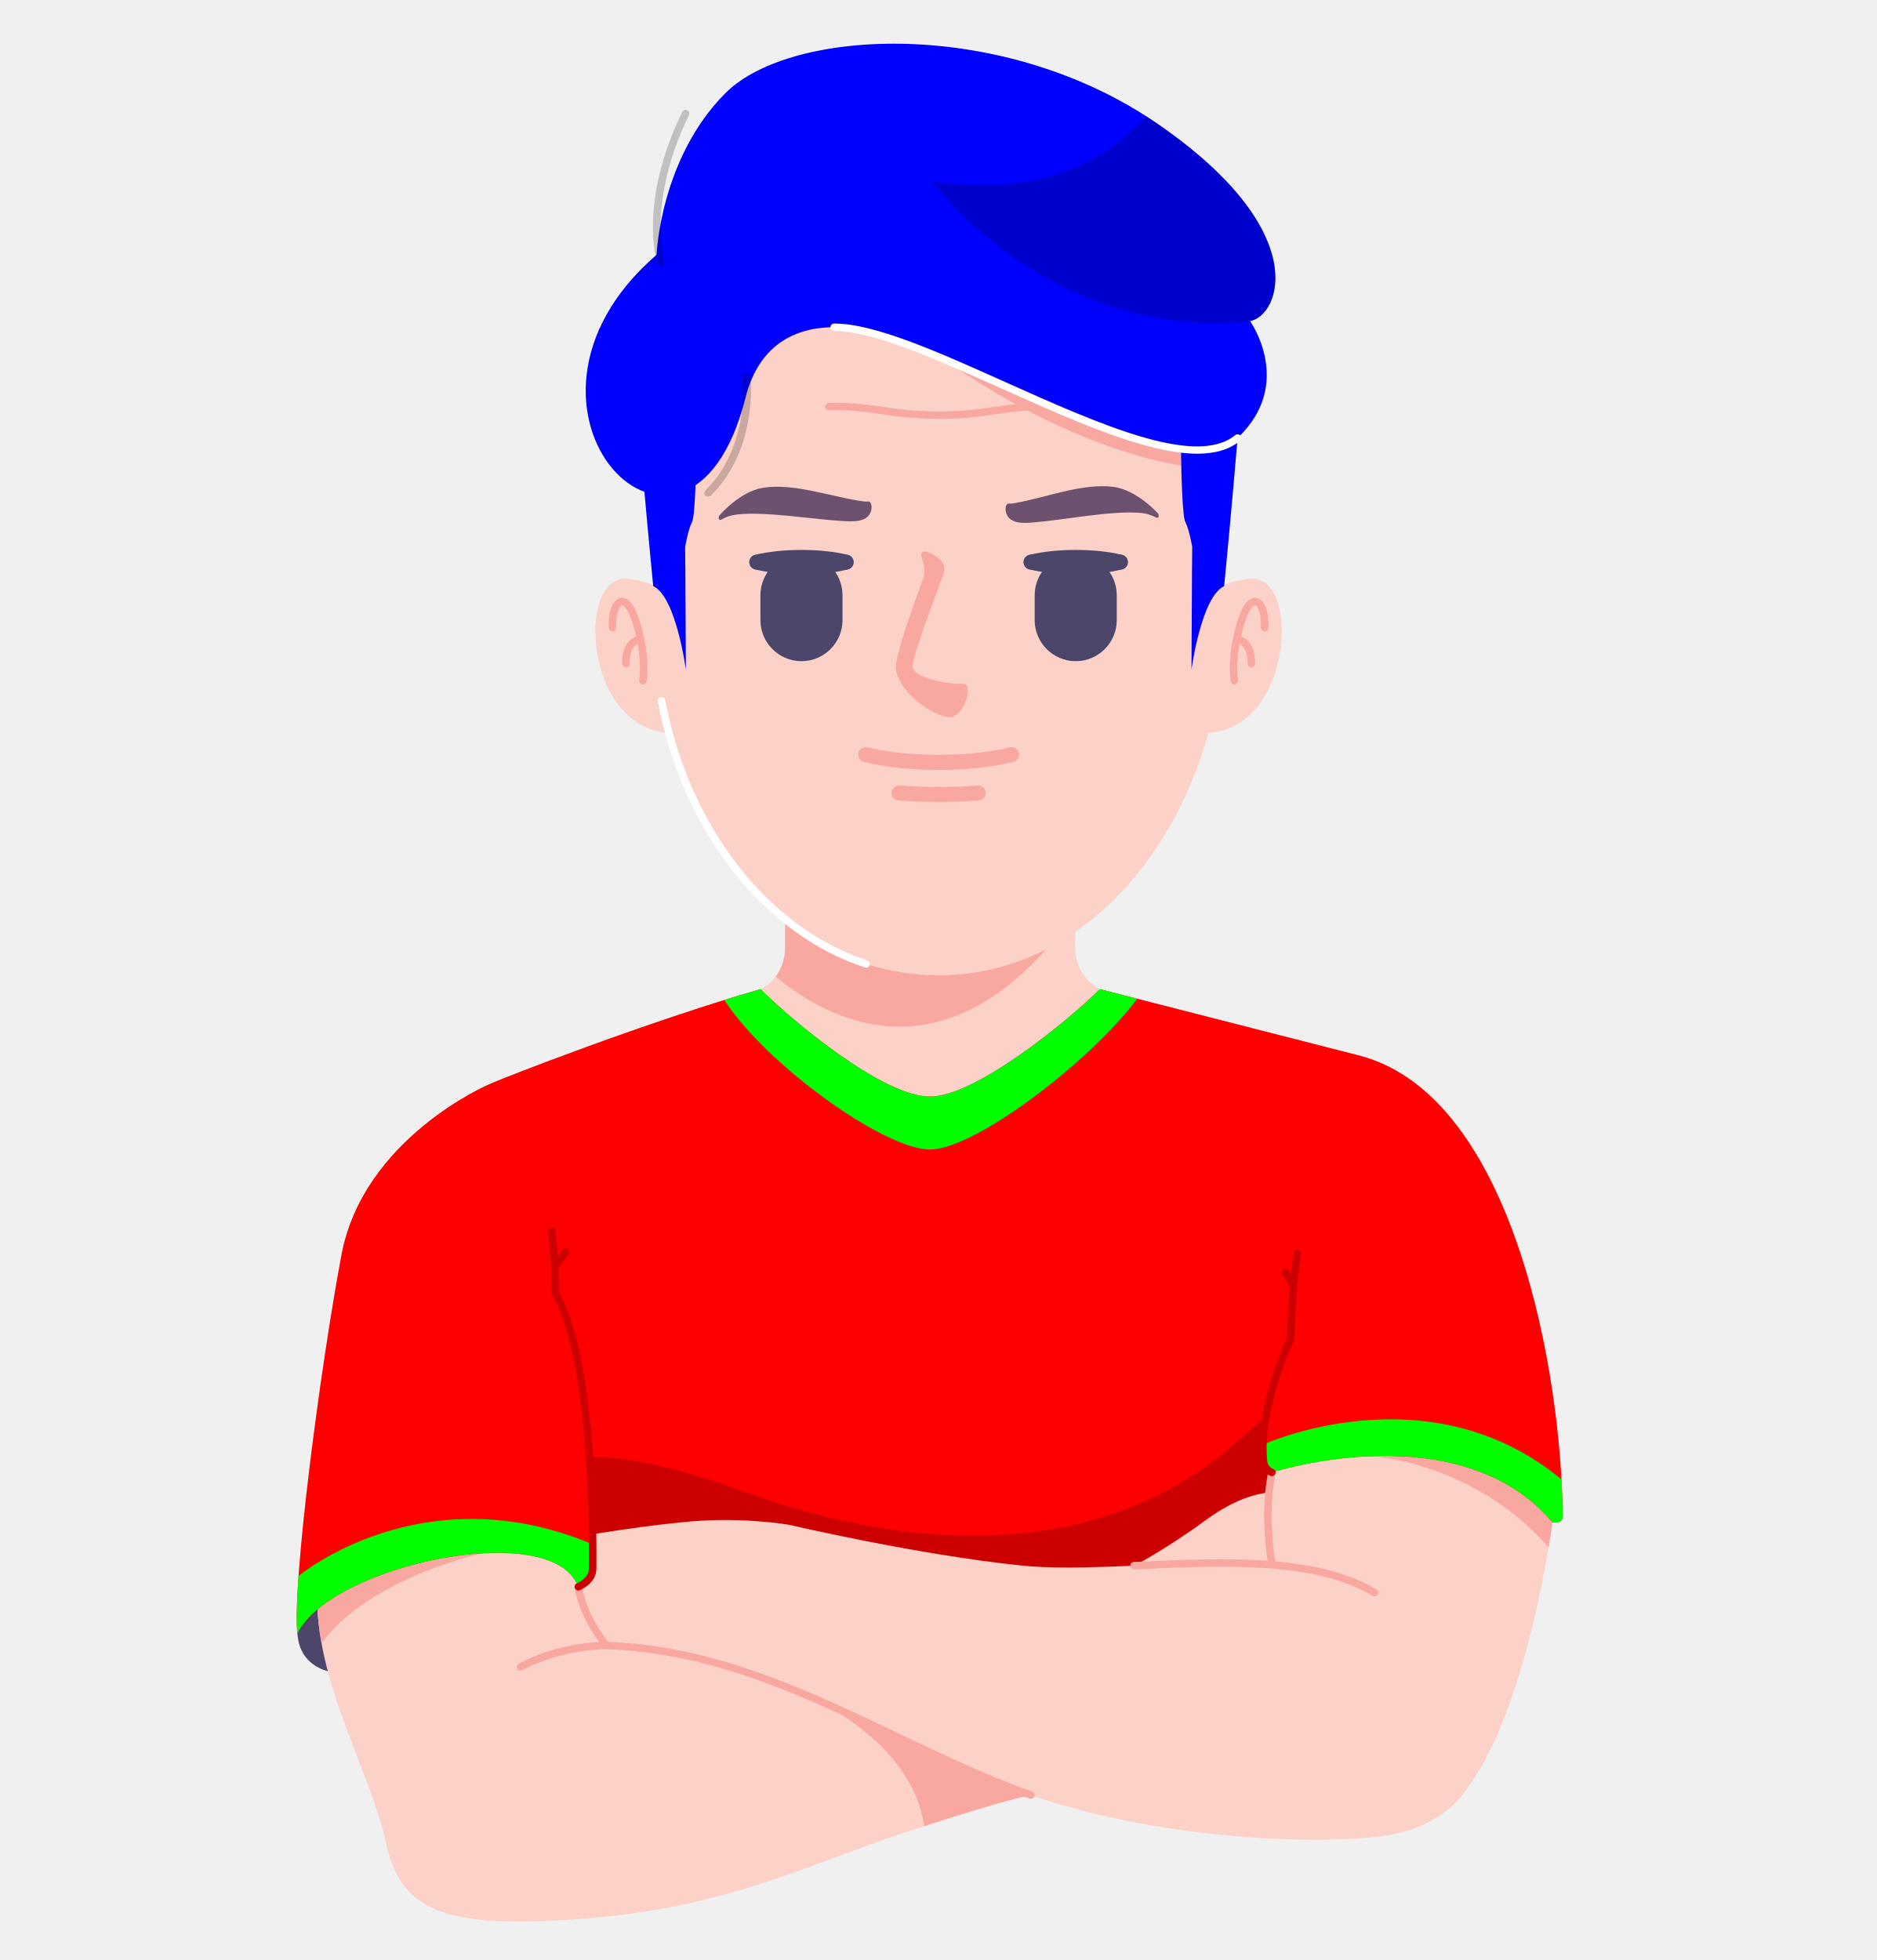
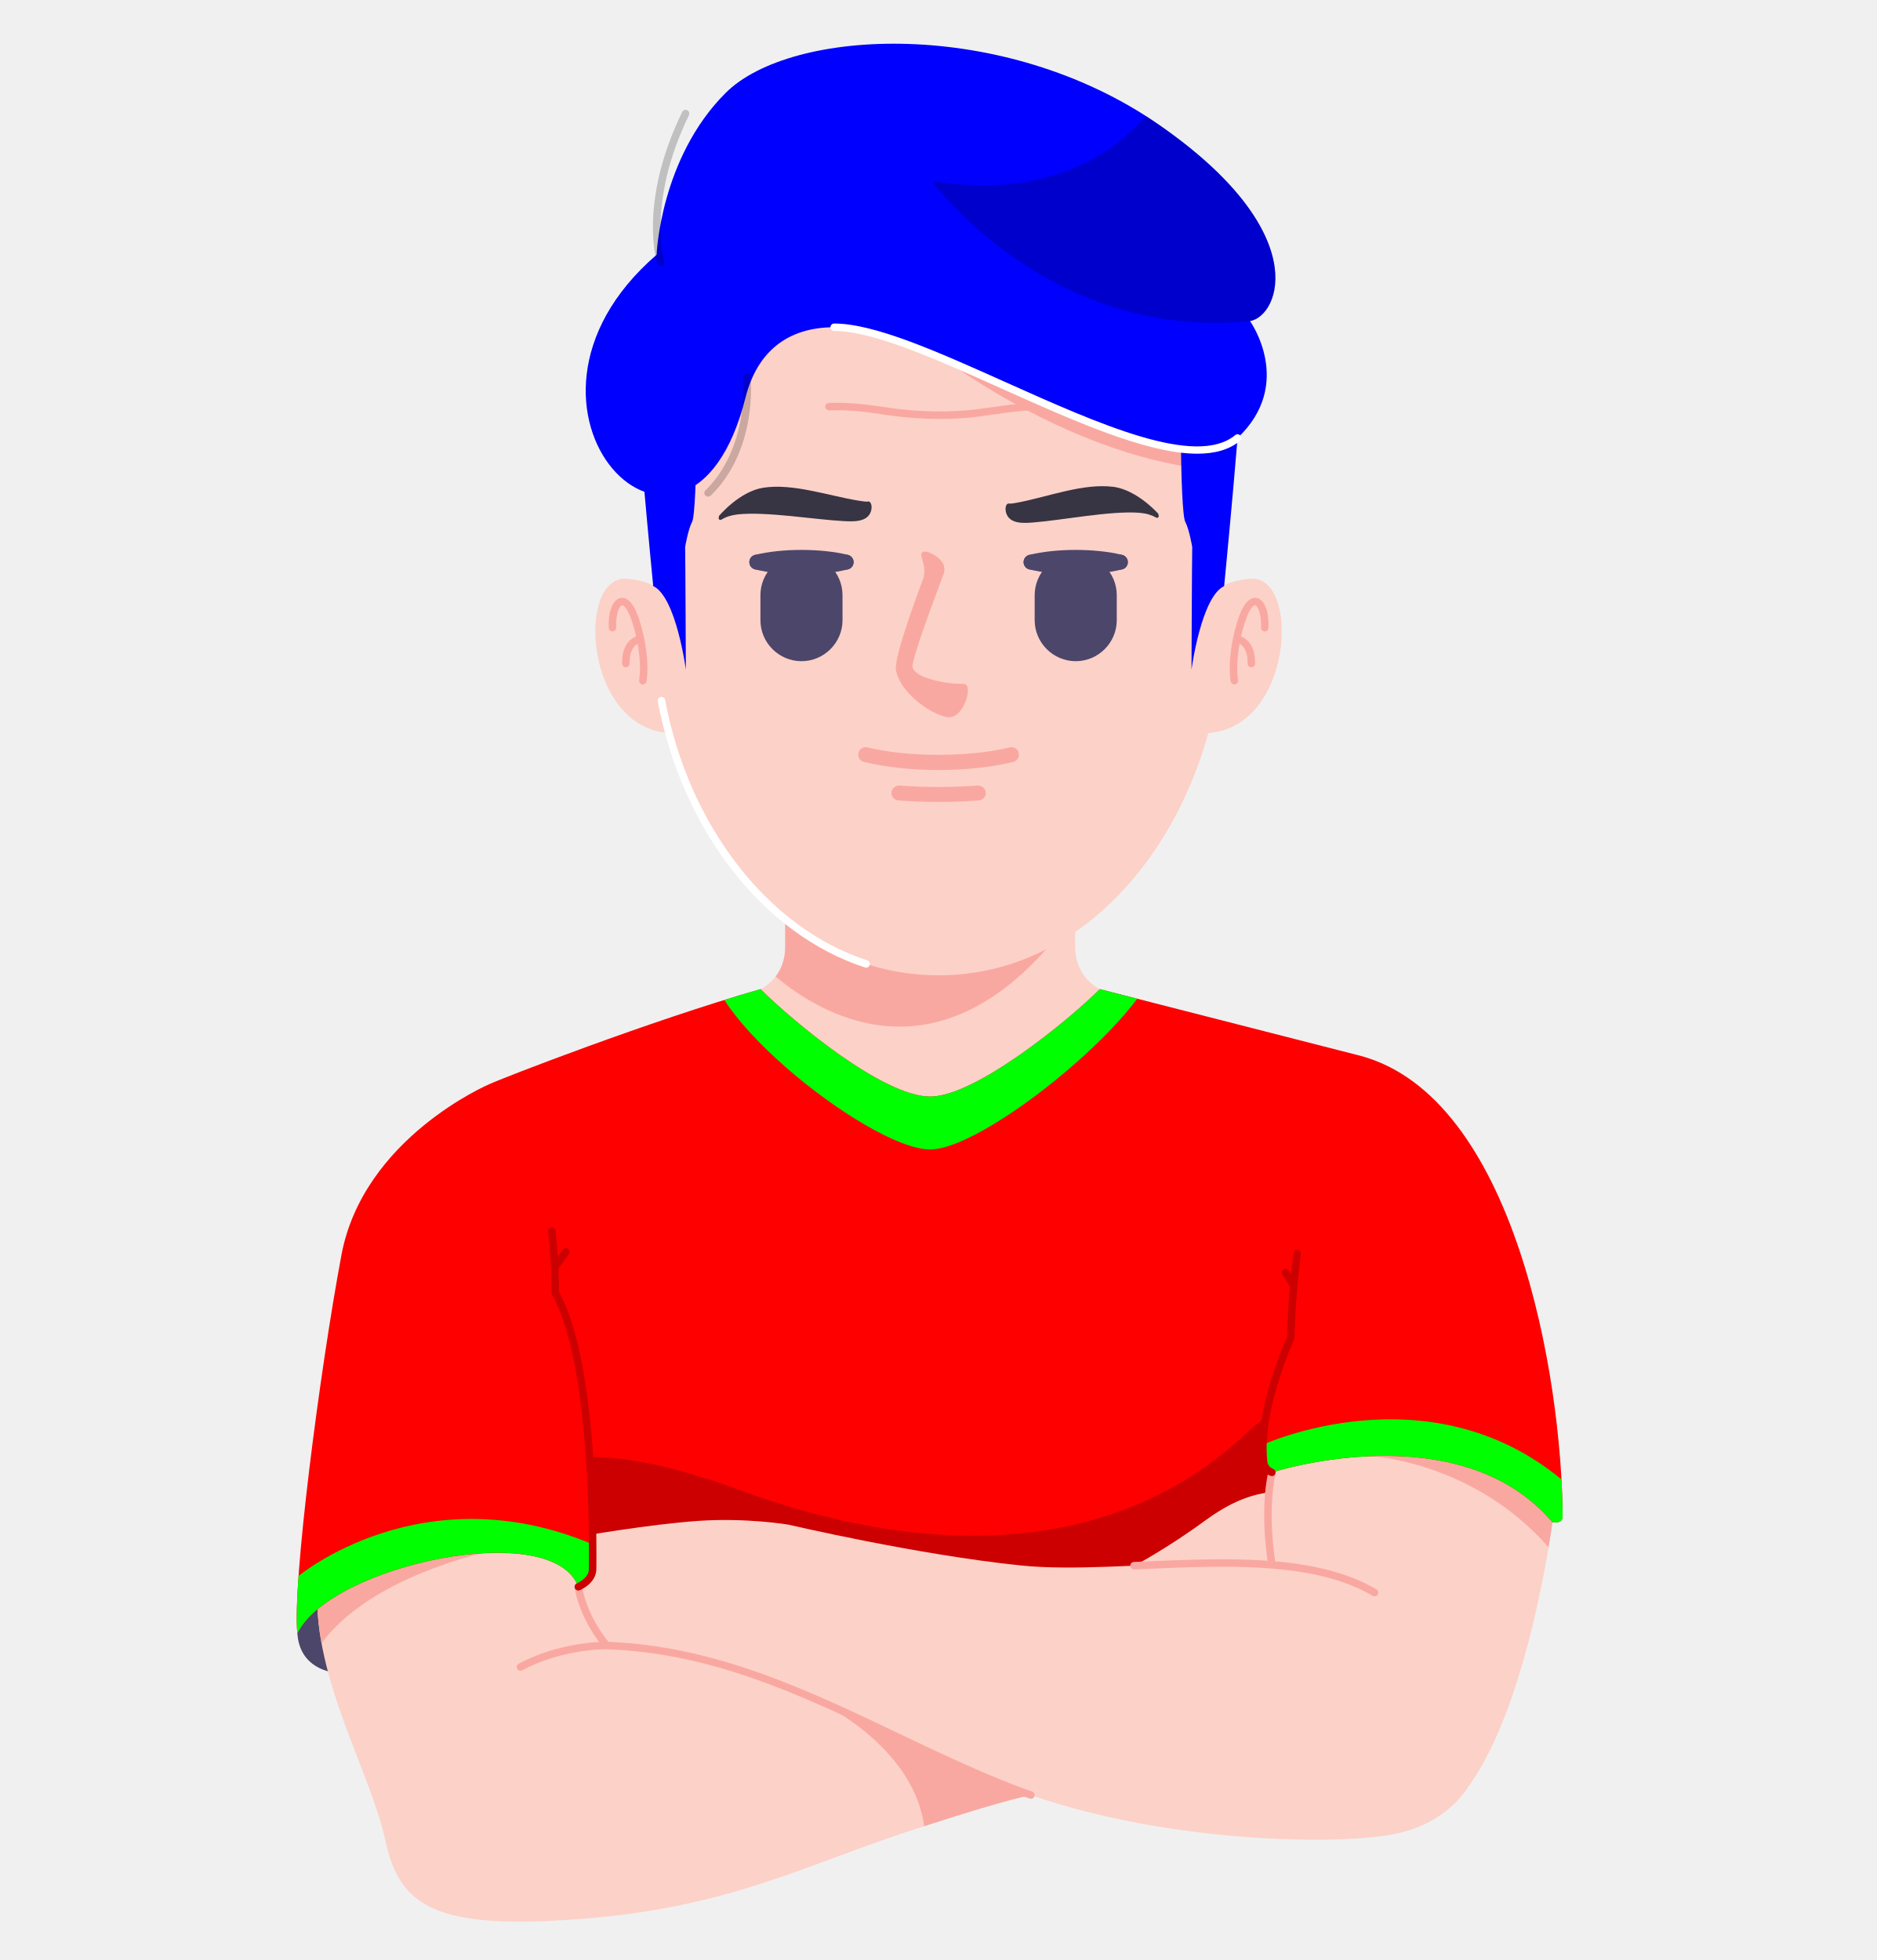
<svg xmlns="http://www.w3.org/2000/svg" width="224" height="234" viewBox="0 0 224 234" fill="none">
  <path fill-rule="evenodd" clip-rule="evenodd" d="M42.596 199.789C39.719 200.091 35.803 199.293 35.504 195.036C35.203 190.776 39.583 190.528 39.665 190.66C39.751 190.792 42.776 196.204 42.776 196.317L42.596 199.789Z" fill="#4C466A" />
  <path fill-rule="evenodd" clip-rule="evenodd" d="M93.737 138.085H128.355V121.471C130.487 120.765 132.736 119.904 132.736 119.904L131.299 118.092C131.299 118.092 128.355 116.803 128.355 113.043V81.063H93.737V113.043C93.737 116.803 90.792 118.092 90.792 118.092L89.356 119.904C89.356 119.904 91.604 120.765 93.737 121.471V138.085Z" fill="#FCD1C8" />
  <path fill-rule="evenodd" clip-rule="evenodd" d="M93.737 102.745V113.043C93.737 114.64 93.205 115.792 92.593 116.587C97.977 121.109 111.735 129.408 126.075 111.948L104.097 99.091C104.097 99.091 98.355 101.144 93.737 102.745Z" fill="#F9A8A1" />
  <path fill-rule="evenodd" clip-rule="evenodd" d="M58.339 129.472C59.716 128.804 77.651 121.841 90.792 118.092C94.629 121.921 105.413 130.919 111.044 130.919C116.408 130.919 127.464 121.921 131.299 118.092L162.401 126.047V187.827L161.369 199.658H63.24L58.339 129.472Z" fill="#FF0001" />
  <path fill-rule="evenodd" clip-rule="evenodd" d="M74.749 199.658H63.24L61.753 178.367C62.407 177.188 62.817 176.474 62.817 176.474C62.817 176.474 66.689 169.932 88.276 177.888C109.863 185.844 132.589 186.28 148.713 171.193C164.836 156.109 162.101 190.239 161.159 190.239C160.216 190.239 120.616 194.956 115.525 195.899C112.481 196.46 91.525 198.64 74.749 199.658Z" fill="#CC0001" />
  <path fill-rule="evenodd" clip-rule="evenodd" d="M94.144 182.029C94.144 182.029 89.139 181.172 83.324 181.577C77.508 181.982 69.26 183.425 69.26 183.425L66.331 188.339L69.396 197.893C69.396 197.893 72.776 199.381 74.443 198.255C76.112 197.127 94.639 187.167 94.144 182.029Z" fill="#FCD1C8" />
  <path fill-rule="evenodd" clip-rule="evenodd" d="M69.039 189.445C69.039 189.445 69.441 192.849 72.415 196.453L80.8 194.019L108.927 195.731L123.101 214.323C123.101 214.323 120.825 214.57 108.477 218.629C96.125 222.684 86.929 227.735 69.531 229.085C52.132 230.44 47.713 227.735 46.001 219.711C44.288 211.687 37.437 200.509 37.888 189.781C38.339 179.055 55.739 178.963 55.739 178.963C55.739 178.963 69.352 181.035 69.039 189.445Z" fill="#FCD1C8" />
  <path fill-rule="evenodd" clip-rule="evenodd" d="M110.711 198.07L123.102 214.323C123.102 214.323 121.055 214.546 110.327 218.025C108.893 207.599 96.043 202.287 96.043 202.287L109.24 197.727C109.743 197.84 110.232 197.956 110.711 198.07Z" fill="#F9A8A1" />
  <path fill-rule="evenodd" clip-rule="evenodd" d="M38.382 196.169C37.996 194.041 37.8 191.904 37.888 189.781C38.216 181.956 47.557 179.791 52.593 179.192L57.576 185.44C57.576 185.44 44.208 188.321 38.382 196.169Z" fill="#F9A8A1" />
  <path fill-rule="evenodd" clip-rule="evenodd" d="M132.184 188.88L135.441 186.92C135.441 186.92 139.395 184.821 143.812 181.576C148.231 178.332 151.927 177.429 156.615 178.511C161.303 179.593 162.401 185.093 162.401 185.093C162.401 185.093 159.229 193.205 156.344 191.853C153.459 190.503 132.184 188.88 132.184 188.88Z" fill="#FCD1C8" />
  <path fill-rule="evenodd" clip-rule="evenodd" d="M185.334 181.737C185.334 181.737 182.535 203.268 175.391 213.157L151.852 186.828C151.852 186.828 150.764 180.905 151.842 175.789C152.92 170.672 152.92 170.672 152.92 170.672C152.92 170.672 173.835 166.974 174.827 167.516C175.818 168.057 185.284 176.169 185.334 181.737Z" fill="#FCD1C8" />
  <path fill-rule="evenodd" clip-rule="evenodd" d="M185.334 181.737C185.334 181.737 185.186 182.872 184.872 184.736C175.919 174.484 163.7 173.849 163.7 173.849L167.522 168.265C171.315 167.7 174.458 167.312 174.827 167.516C175.818 168.057 185.284 176.169 185.334 181.737Z" fill="#F9A8A1" />
  <path fill-rule="evenodd" clip-rule="evenodd" d="M186.552 181.017C186.44 164.175 180.779 130.987 162.401 126.047C162.401 126.047 154.639 137.203 154.096 159.741C154.096 159.741 150.131 168.216 150.852 174.525C150.852 174.525 150.896 175.427 151.841 175.789C151.841 175.789 174.155 168.576 185.333 181.737C185.333 181.737 186.573 181.987 186.552 181.017Z" fill="#FF0001" />
  <path fill-rule="evenodd" clip-rule="evenodd" d="M186.552 181.017C186.544 179.656 186.497 178.182 186.412 176.629C170.464 163.423 150.789 172.476 150.768 172.484C150.753 173.181 150.776 173.865 150.852 174.525C150.852 174.525 150.896 175.427 151.841 175.789C151.841 175.789 174.155 168.576 185.333 181.737C185.333 181.737 186.573 181.987 186.552 181.017Z" fill="#00FF00" />
  <path fill-rule="evenodd" clip-rule="evenodd" d="M58.339 129.472C58.339 129.472 43.375 135.861 40.76 149.836C38.147 163.808 34.872 189.177 35.504 195.036C39.339 186.896 65.981 181.132 69.039 189.445C69.039 189.445 70.751 188.746 70.751 187.304C70.751 185.861 71.153 162.911 66.284 154.349C66.284 154.349 66.647 134.339 58.339 129.472Z" fill="#FF0001" />
  <path fill-rule="evenodd" clip-rule="evenodd" d="M35.642 188.156C35.423 191.246 35.358 193.67 35.504 195.036C39.339 186.896 65.981 181.132 69.039 189.445C69.039 189.445 70.751 188.746 70.751 187.304C70.751 187.028 70.766 185.968 70.756 184.377C50.406 175.801 35.651 188.148 35.642 188.156Z" fill="#00FF00" />
  <path fill-rule="evenodd" clip-rule="evenodd" d="M94.144 182.029C94.144 182.029 109.557 185.635 121.908 186.899C134.257 188.161 153.461 183.832 164.099 190.143C174.737 196.453 176.901 204.658 176.901 208.353C176.901 212.049 173.653 218 165.271 219.172C156.887 220.344 136.333 219.623 120.375 213.312C104.419 207 90.358 197.084 72.415 196.453L94.144 182.029Z" fill="#FCD1C8" />
  <path d="M164.099 190.588L163.871 190.525C160.563 188.564 156.427 187.645 151.899 187.272L151.732 187.257C146.856 186.872 141.529 187.103 136.295 187.329L135.401 187.369H135.381C135.145 187.369 134.947 187.182 134.935 186.943C134.925 186.694 135.116 186.489 135.363 186.477L136.256 186.44C141.347 186.217 146.521 185.994 151.319 186.333C151.076 184.708 150.507 179.968 151.407 175.694C151.456 175.456 151.687 175.307 151.935 175.351C152.175 175.404 152.328 175.64 152.279 175.88C151.377 180.157 152.028 185.08 152.232 186.404C156.777 186.804 160.945 187.755 164.325 189.758C164.536 189.885 164.607 190.158 164.481 190.369C164.399 190.509 164.251 190.588 164.099 190.588ZM123.071 214.755L122.924 214.732C122.008 214.413 121.101 214.077 120.212 213.727C115.597 211.901 111.084 209.746 106.717 207.667C95.59 202.358 85.079 197.346 72.404 196.9C72.273 196.885 67.139 196.858 62.339 199.411C62.124 199.528 61.852 199.446 61.737 199.227C61.621 199.011 61.703 198.74 61.922 198.625C65.792 196.568 69.773 196.125 71.519 196.031C68.995 192.643 68.612 189.632 68.596 189.497C68.568 189.252 68.743 189.032 68.987 189.003C69.219 188.976 69.454 189.148 69.481 189.392C69.484 189.424 69.901 192.623 72.633 196.016C85.409 196.516 96.435 201.776 107.101 206.861C111.453 208.937 115.953 211.082 120.539 212.899C121.42 213.245 122.312 213.575 123.216 213.889C123.448 213.969 123.571 214.224 123.492 214.456C123.427 214.64 123.256 214.755 123.071 214.755Z" fill="#F9A8A1" />
  <path d="M151.841 176.235L151.684 176.204C150.479 175.744 150.409 174.596 150.407 174.548C149.711 168.481 153.213 160.599 153.653 159.637C153.704 157.6 153.816 155.581 153.989 153.603L153.089 152.146C152.959 151.937 153.024 151.664 153.233 151.533C153.445 151.407 153.716 151.468 153.847 151.677L154.128 152.135C154.216 151.287 154.315 150.446 154.424 149.615C154.456 149.372 154.649 149.203 154.924 149.232C155.168 149.265 155.34 149.489 155.308 149.733C154.881 152.953 154.624 156.325 154.541 159.752L154.5 159.929C154.461 160.013 150.595 168.365 151.295 174.476C151.301 174.563 151.361 175.127 152 175.372C152.232 175.458 152.347 175.716 152.257 175.946C152.191 176.125 152.021 176.235 151.841 176.235ZM69.039 189.891C68.865 189.891 68.699 189.787 68.628 189.615C68.533 189.388 68.644 189.127 68.87 189.032C68.884 189.027 70.305 188.425 70.305 187.304L70.308 186.981C70.363 179.664 70.041 161.857 65.897 154.568L65.839 154.34C65.84 154.307 65.891 151.107 65.435 147.023C65.409 146.779 65.587 146.56 65.829 146.531C66.084 146.523 66.295 146.681 66.323 146.925C66.445 148.039 66.533 149.089 66.593 150.031L67.196 149.196C67.339 148.995 67.617 148.951 67.816 149.096C68.016 149.239 68.063 149.517 67.917 149.717L66.671 151.445C66.734 152.882 66.733 153.896 66.732 154.235C70.925 161.773 71.253 179.632 71.199 186.988L71.196 187.304C71.196 189.027 69.29 189.824 69.207 189.856L69.039 189.891Z" fill="#CC0001" />
  <path fill-rule="evenodd" clip-rule="evenodd" d="M86.475 119.383C88.084 121.891 90.721 124.709 93.737 127.352C99.765 132.64 107.292 137.229 111.044 137.229C114.68 137.229 122.159 132.417 128.355 126.973C131.299 124.388 133.953 121.66 135.768 119.237L131.299 118.092C127.464 121.921 116.408 130.919 111.044 130.919C105.413 130.919 94.629 121.921 90.792 118.092C89.399 118.489 87.951 118.923 86.475 119.383Z" fill="#00FF00" />
  <path fill-rule="evenodd" clip-rule="evenodd" d="M80.012 87.525C69.691 86.989 68.817 68.697 74.779 69.101C79.74 69.435 80.781 72.596 81.109 73.927C81.438 75.253 80.012 87.525 80.012 87.525Z" fill="#FCD1C8" />
  <path fill-rule="evenodd" clip-rule="evenodd" d="M144.084 87.525C154.404 86.989 155.276 68.697 149.318 69.101C144.355 69.435 143.315 72.596 142.987 73.927C142.658 75.253 144.084 87.525 144.084 87.525Z" fill="#FCD1C8" />
  <path fill-rule="evenodd" clip-rule="evenodd" d="M145.944 51.713V75.127C145.944 94.856 132.495 116.44 112.051 116.44C91.604 116.44 78.156 94.856 78.156 75.127V51.713C78.156 7.172 145.944 7.172 145.944 51.713Z" fill="#FCD1C8" />
  <path fill-rule="evenodd" clip-rule="evenodd" d="M145.944 53.04V56.176C145.705 56.164 145.451 56.148 145.18 56.128C128.587 54.904 112.781 42.915 112.781 42.915L119.628 42.08C119.628 42.08 138.385 48.877 145.944 53.04Z" fill="#F9A8A1" />
  <path fill-rule="evenodd" clip-rule="evenodd" d="M112.685 67.532C112.763 67.867 112.76 68.237 112.661 68.507C111.953 70.404 108.845 78.556 108.937 79.607C109.143 80.956 112.997 81.689 115.037 81.645C116.301 81.62 115.06 86.079 112.969 85.599C110.737 85.087 107.336 82.5 106.952 79.919C106.767 78.675 108.74 72.997 110.183 69.164C110.552 68.18 110.235 67.217 110.041 66.587C109.541 64.939 112.429 66.425 112.685 67.532Z" fill="#F9A8A1" />
  <path d="M147.357 81.712C147.141 81.712 146.951 81.555 146.917 81.333C146.705 79.915 146.812 78.075 147.195 76.215L147.2 76.189C147.352 75.451 147.547 74.705 147.781 73.983C148.547 71.641 149.415 71.281 150.013 71.391C150.945 71.563 151.515 72.993 151.425 74.955C151.417 75.2 151.197 75.441 150.961 75.379C150.715 75.367 150.525 75.16 150.536 74.913C150.612 73.248 150.139 72.32 149.855 72.268C149.668 72.213 149.188 72.552 148.631 74.26C148.447 74.82 148.289 75.399 148.157 75.979C148.812 76.24 149.876 77.008 149.833 79.232C149.828 79.476 149.629 79.669 149.387 79.669H149.377C149.132 79.664 148.936 79.46 148.941 79.216C148.972 77.669 148.385 77.085 147.979 76.865C147.696 78.463 147.621 80.017 147.799 81.2C147.835 81.445 147.667 81.671 147.424 81.708L147.357 81.712Z" fill="#F9A8A1" />
  <path d="M76.744 81.712L76.677 81.708C76.435 81.671 76.266 81.445 76.303 81.2C76.479 80.017 76.407 78.463 76.123 76.867C75.712 77.088 75.131 77.675 75.159 79.216C75.164 79.46 74.968 79.664 74.722 79.669H74.713C74.472 79.669 74.273 79.476 74.268 79.232C74.224 77.008 75.291 76.24 75.943 75.979C75.812 75.399 75.653 74.82 75.472 74.26C74.919 72.565 74.411 72.235 74.248 72.268C73.962 72.32 73.49 73.248 73.564 74.913C73.576 75.16 73.385 75.367 73.14 75.379C72.918 75.432 72.686 75.2 72.675 74.955C72.587 72.993 73.153 71.563 74.09 71.391C74.686 71.28 75.555 71.645 76.317 73.983C77.148 76.528 77.481 79.347 77.186 81.333C77.151 81.555 76.962 81.712 76.744 81.712Z" fill="#F9A8A1" />
  <path fill-rule="evenodd" clip-rule="evenodd" d="M75.708 41.747C75.743 47.117 77.981 69.973 77.981 69.973C80.725 71.253 81.879 79.945 81.879 79.945C81.879 79.945 81.825 67.096 81.792 65.299C81.792 65.299 82.144 63.213 82.619 62.313C83.277 61.065 83.227 44.183 83.055 43.856C82.388 42.6 83.763 42.448 83.74 42.445L75.708 41.747Z" fill="#0000FF" />
  <path d="M112.051 91.929C108.779 91.929 105.696 91.593 103.135 90.959C102.656 90.841 102.365 90.356 102.484 89.879C102.604 89.401 103.091 89.111 103.564 89.229C108.339 90.413 115.761 90.413 120.537 89.229C121.013 89.109 121.499 89.401 121.617 89.879C121.736 90.356 121.445 90.841 120.968 90.959C118.407 91.593 115.323 91.929 112.051 91.929Z" fill="#F9A8A1" />
  <path d="M112.052 95.741C110.432 95.741 108.815 95.681 107.245 95.56C106.756 95.523 106.388 95.093 106.424 94.603C106.465 94.113 106.909 93.773 107.383 93.784C110.431 94.017 113.669 94.017 116.716 93.784C117.22 93.775 117.637 94.113 117.675 94.603C117.711 95.093 117.344 95.523 116.855 95.56C115.287 95.681 113.669 95.741 112.052 95.741Z" fill="#F9A8A1" />
  <path fill-rule="evenodd" clip-rule="evenodd" d="M128.42 66.157H128.423C131.115 66.157 133.32 68.361 133.32 71.057V74.039C133.32 76.735 131.115 78.937 128.423 78.937H128.42C125.727 78.937 123.521 76.735 123.521 74.039V71.057C123.521 68.361 125.727 66.157 128.42 66.157Z" fill="#4C466A" />
  <path d="M133.756 68.003L133.539 67.976C130.661 67.264 126.18 67.264 123.303 67.976C122.82 68.096 122.343 67.804 122.224 67.327C122.104 66.849 122.396 66.364 122.872 66.247C126.071 65.455 130.771 65.455 133.969 66.247C134.445 66.364 134.737 66.849 134.617 67.327C134.517 67.732 134.153 68.003 133.756 68.003Z" fill="#4C466A" />
  <path d="M128.421 68.583C126.383 68.583 124.467 68.372 122.872 67.976C122.396 67.856 122.104 67.375 122.224 66.897C122.343 66.419 122.823 66.127 123.303 66.247C126.169 66.96 130.671 66.96 133.539 66.247C134.019 66.125 134.499 66.419 134.617 66.897C134.737 67.375 134.445 67.856 133.969 67.976C132.375 68.372 130.457 68.583 128.421 68.583Z" fill="#4C466A" />
  <path fill-rule="evenodd" clip-rule="evenodd" d="M95.683 66.157H95.68C92.985 66.157 90.781 68.361 90.781 71.057V74.039C90.781 76.735 92.985 78.937 95.68 78.937H95.683C98.375 78.937 100.581 76.735 100.581 74.039V71.057C100.581 68.361 98.375 66.157 95.683 66.157Z" fill="#4C466A" />
  <path d="M101.016 68.003L100.8 67.976C97.923 67.264 93.44 67.264 90.563 67.976C90.087 68.096 89.601 67.804 89.484 67.327C89.365 66.849 89.656 66.364 90.133 66.247C93.329 65.455 98.032 65.455 101.229 66.247C101.705 66.364 101.997 66.849 101.877 67.327C101.777 67.732 101.415 68.003 101.016 68.003Z" fill="#4C466A" />
  <path d="M95.681 68.583C93.644 68.583 91.727 68.372 90.133 67.976C89.656 67.856 89.365 67.375 89.484 66.897C89.601 66.419 90.088 66.127 90.563 66.247C93.429 66.96 97.931 66.96 100.8 66.247C101.273 66.125 101.759 66.419 101.877 66.897C101.997 67.375 101.705 67.856 101.229 67.976C99.636 68.372 97.717 68.583 95.681 68.583Z" fill="#4C466A" />
  <path fill-rule="evenodd" clip-rule="evenodd" d="M148.415 41.747C148.379 47.117 146.14 69.973 146.14 69.973C143.397 71.253 142.243 79.945 142.243 79.945C142.243 79.945 142.295 67.096 142.328 65.299C142.328 65.299 141.979 63.213 141.504 62.313C140.844 61.065 140.896 44.183 141.068 43.856C141.732 42.6 140.357 42.448 140.381 42.445L148.415 41.747Z" fill="#0000FF" />
  <path d="M112.211 50.013C110.188 50.013 108.104 49.867 106.079 49.573L105.437 49.481C103.477 49.193 101.453 48.893 98.977 48.997C98.747 48.969 98.521 48.815 98.512 48.571C98.503 48.323 98.693 48.117 98.939 48.107C101.501 48.013 103.565 48.307 105.565 48.599L106.205 48.692C109.753 49.203 113.483 49.26 116.712 48.853C117.328 48.776 117.928 48.687 118.531 48.599C120.533 48.307 122.599 48.015 125.161 48.107C125.408 48.117 125.599 48.323 125.589 48.571C125.58 48.815 125.372 48.965 125.125 48.997C122.653 48.892 120.624 49.195 118.66 49.481C118.052 49.571 117.444 49.659 116.823 49.737C115.365 49.921 113.808 50.013 112.211 50.013Z" fill="#F9A8A1" />
  <path fill-rule="evenodd" clip-rule="evenodd" d="M147.74 52.293C154.587 45.809 149.232 38.337 149.232 38.337C152.812 37.68 156.789 27.639 138.283 14.84C119.776 2.041 94.423 3.301 86.618 11.103C78.812 18.904 78.384 30.417 78.384 30.417C56.929 48.96 82.254 74.261 88.987 47.508C90.38 41.963 94.046 39.069 99.584 39.069C111.139 39.069 139.417 59.167 147.74 52.293Z" fill="#0000FF" />
  <path fill-rule="evenodd" clip-rule="evenodd" d="M149.232 38.337C152.812 37.68 156.789 27.639 138.283 14.84C137.795 14.503 137.303 14.18 136.808 13.861C132.849 18.404 125.081 23.809 111.263 21.621C111.263 21.621 125.159 40.721 149.232 38.337Z" fill="black" fill-opacity="0.2" />
  <path d="M78.875 31.732C78.686 31.732 78.51 31.609 78.451 31.419C78.358 31.124 76.24 24.056 81.445 13.364C81.555 13.143 81.824 13.055 82.039 13.16C82.26 13.267 82.353 13.533 82.246 13.755C77.196 24.129 79.279 31.083 79.3 31.151C79.374 31.388 79.244 31.636 79.01 31.711L78.875 31.732ZM84.532 59.309L84.213 59.176C84.041 59 84.044 58.719 84.22 58.547C89.513 53.344 88.718 45.18 88.708 45.096C88.683 44.852 88.86 44.632 89.106 44.607C89.356 44.58 89.568 44.757 89.595 45.003C89.633 45.353 90.451 53.672 84.844 59.183L84.532 59.309Z" fill="black" fill-opacity="0.2" />
-   <path fill-rule="evenodd" clip-rule="evenodd" d="M120.115 61.232C120.067 61.069 120.044 60.905 120.043 60.763C120.043 60.6 120.071 60.456 120.12 60.347C120.205 60.164 120.336 60.072 120.503 60.121C120.62 60.153 121.082 60.084 121.706 59.96C125.304 59.244 129.368 57.683 132.892 58.12C135.76 58.476 138.279 61.341 138.287 61.349L138.334 61.664C138.283 61.8 138.152 61.861 138.044 61.801C137.472 61.484 136.839 61.289 136.072 61.225C132.659 60.94 126.716 62.119 123.44 62.367C122.43 62.447 120.544 62.663 120.115 61.232Z" fill="#6D526F" />
-   <path fill-rule="evenodd" clip-rule="evenodd" d="M103.992 60.98C104.036 60.817 104.055 60.653 104.051 60.509C104.047 60.349 104.015 60.203 103.961 60.096C103.872 59.915 103.739 59.829 103.573 59.88C103.459 59.916 102.995 59.861 102.365 59.752C98.751 59.139 94.644 57.692 91.133 58.227C88.276 58.66 85.838 61.593 85.831 61.603L85.792 61.919C85.847 62.055 85.979 62.112 86.087 62.049C86.648 61.715 87.275 61.503 88.041 61.417C91.444 61.036 97.419 62.052 100.7 62.211C101.709 62.257 103.603 62.424 103.992 60.98Z" fill="#6D526F" />
+   <path fill-rule="evenodd" clip-rule="evenodd" d="M120.115 61.232C120.067 61.069 120.044 60.905 120.043 60.763C120.043 60.6 120.071 60.456 120.12 60.347C120.205 60.164 120.336 60.072 120.503 60.121C120.62 60.153 121.082 60.084 121.706 59.96C125.304 59.244 129.368 57.683 132.892 58.12C135.76 58.476 138.279 61.341 138.287 61.349L138.334 61.664C138.283 61.8 138.152 61.861 138.044 61.801C137.472 61.484 136.839 61.289 136.072 61.225C132.659 60.94 126.716 62.119 123.44 62.367C122.43 62.447 120.544 62.663 120.115 61.232Z" fill="#373444" />
+   <path fill-rule="evenodd" clip-rule="evenodd" d="M103.992 60.98C104.036 60.817 104.055 60.653 104.051 60.509C104.047 60.349 104.015 60.203 103.961 60.096C103.872 59.915 103.739 59.829 103.573 59.88C103.459 59.916 102.995 59.861 102.365 59.752C98.751 59.139 94.644 57.692 91.133 58.227C88.276 58.66 85.838 61.593 85.831 61.603L85.792 61.919C85.847 62.055 85.979 62.112 86.087 62.049C86.648 61.715 87.275 61.503 88.041 61.417C91.444 61.036 97.419 62.052 100.7 62.211C101.709 62.257 103.603 62.424 103.992 60.98Z" fill="#373444" />
  <path d="M142.935 54.167C136.912 54.167 128.148 50.237 119.601 46.404C111.701 42.861 104.243 39.516 99.584 39.516C99.339 39.516 99.139 39.315 99.139 39.069C99.139 38.823 99.339 38.624 99.584 38.624C104.432 38.624 111.979 42.008 119.967 45.591C131.177 50.62 142.769 55.817 147.457 51.951C147.647 51.793 147.925 51.82 148.084 52.011C148.24 52.199 148.213 52.48 148.024 52.637C146.724 53.711 144.988 54.167 142.935 54.167ZM103.407 115.528L103.268 115.505C91.128 111.571 81.417 99.099 78.528 83.733C78.481 83.492 78.643 83.257 78.883 83.213C79.139 83.169 79.357 83.328 79.404 83.569C82.235 98.617 91.708 110.823 103.543 114.659C103.777 114.735 103.905 114.984 103.828 115.219C103.768 115.407 103.593 115.528 103.407 115.528Z" fill="white" />
</svg>
